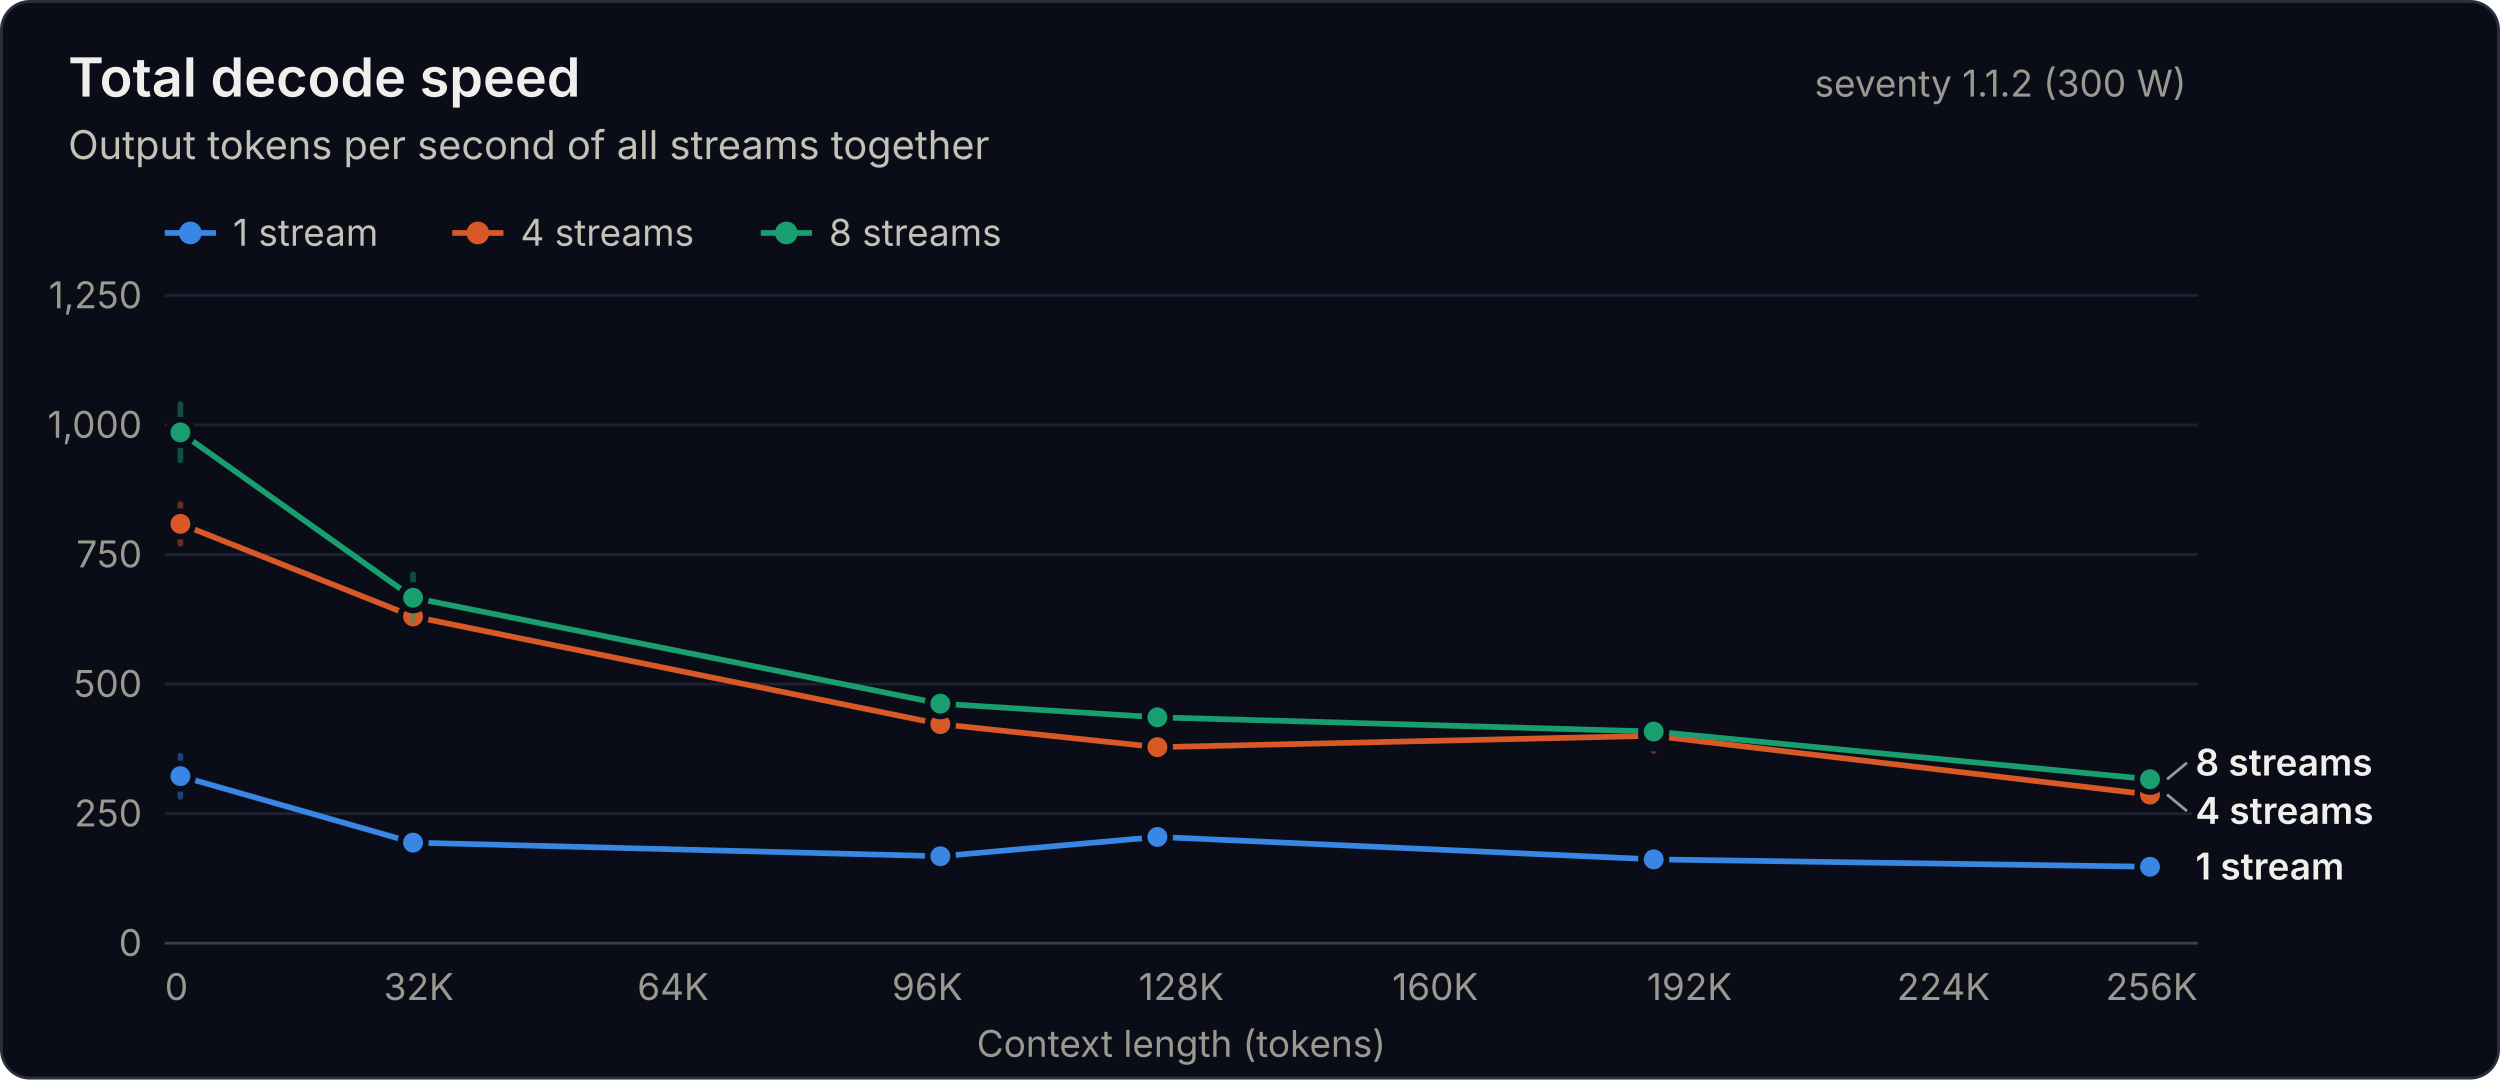
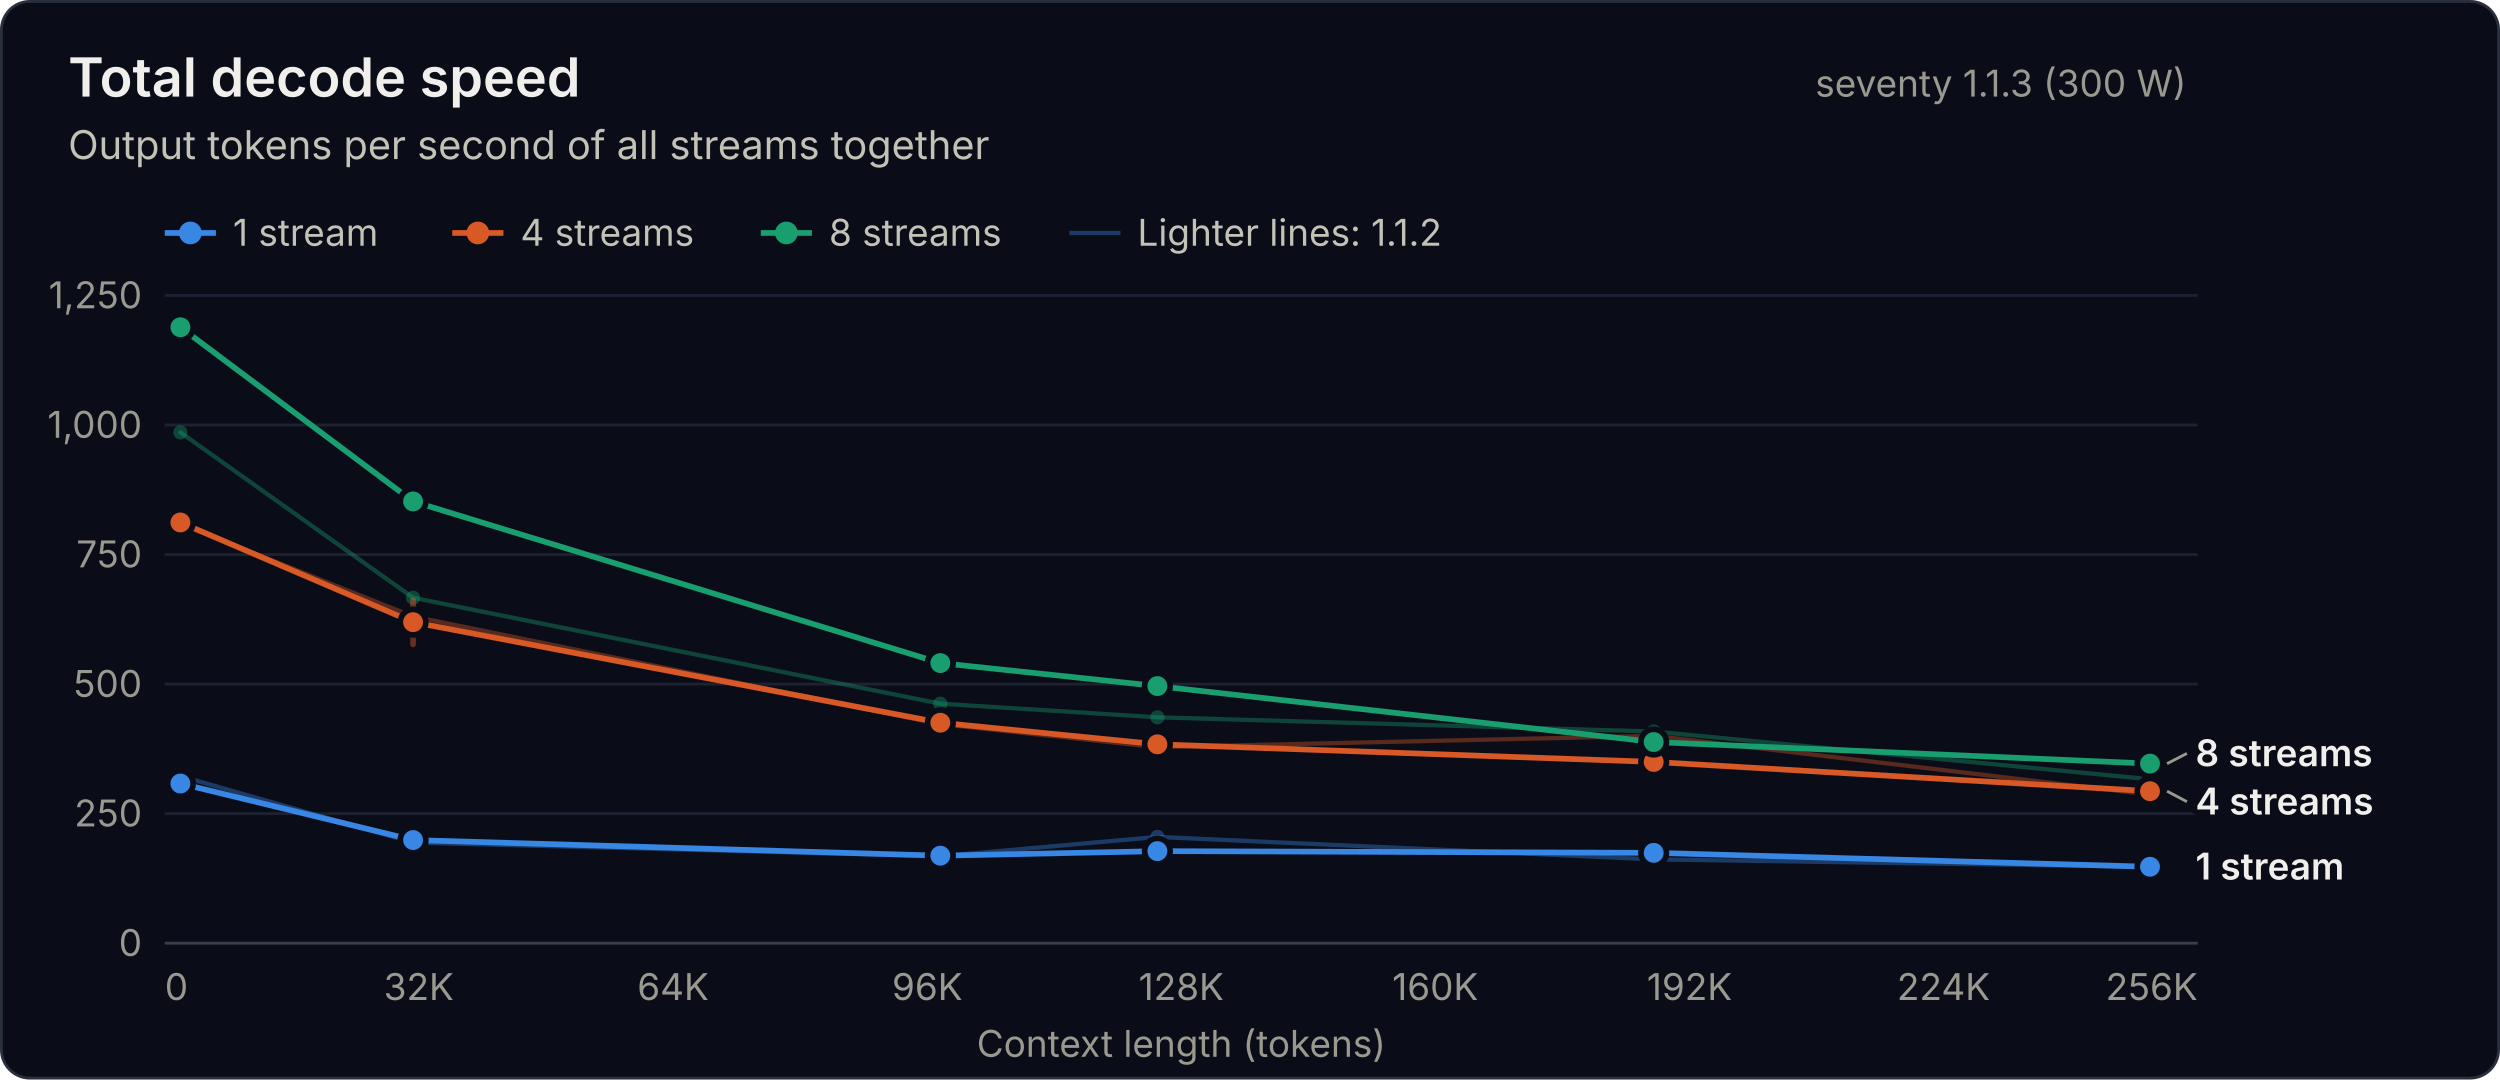
<svg xmlns="http://www.w3.org/2000/svg" viewBox="0 0 880 380" width="880" height="380" font-family="Inter, system-ui, -apple-system, 'Segoe UI', Helvetica, Arial, sans-serif" role="img" aria-label="Total decode speed">
  <rect x="0.5" y="0.5" width="879" height="379" rx="10" fill="#0a0d18" stroke="#2a2f3d" />
  <text x="24.0" y="34.0" font-size="19" font-weight="600" fill="#f0efec" text-anchor="start">Total decode speed</text>
  <text x="24.0" y="56.0" font-size="14" font-weight="400" fill="#c3c2b7" text-anchor="start">Output tokens per second of all streams together</text>
-   <text x="769.6" y="34.0" font-size="13" font-weight="400" fill="#9a998f" text-anchor="end">seventy 1.1.2 (300 W)</text>
+   <text x="769.6" y="34.0" font-size="13" font-weight="400" fill="#9a998f" text-anchor="end">seventy 1.1.3 (300 W)</text>
  <line x1="58" x2="773.6" y1="332.0" y2="332.0" stroke="#3a3f4e" stroke-width="1" />
  <text x="50.0" y="336.5" font-size="13" font-weight="400" fill="#9a998f" text-anchor="end">0</text>
  <line x1="58" x2="773.6" y1="286.4" y2="286.4" stroke="#1d2130" stroke-width="1" />
  <text x="50.0" y="290.9" font-size="13" font-weight="400" fill="#9a998f" text-anchor="end">250</text>
  <line x1="58" x2="773.6" y1="240.8" y2="240.8" stroke="#1d2130" stroke-width="1" />
  <text x="50.0" y="245.3" font-size="13" font-weight="400" fill="#9a998f" text-anchor="end">500</text>
  <line x1="58" x2="773.6" y1="195.2" y2="195.2" stroke="#1d2130" stroke-width="1" />
  <text x="50.0" y="199.7" font-size="13" font-weight="400" fill="#9a998f" text-anchor="end">750</text>
  <line x1="58" x2="773.6" y1="149.6" y2="149.6" stroke="#1d2130" stroke-width="1" />
  <text x="50.0" y="154.1" font-size="13" font-weight="400" fill="#9a998f" text-anchor="end">1,000</text>
  <line x1="58" x2="773.6" y1="104.0" y2="104.0" stroke="#1d2130" stroke-width="1" />
  <text x="50.0" y="108.5" font-size="13" font-weight="400" fill="#9a998f" text-anchor="end">1,250</text>
  <text x="58.0" y="352.0" font-size="13" font-weight="400" fill="#9a998f" text-anchor="start">0</text>
  <text x="147.4" y="352.0" font-size="13" font-weight="400" fill="#9a998f" text-anchor="middle">32K</text>
  <text x="236.9" y="352.0" font-size="13" font-weight="400" fill="#9a998f" text-anchor="middle">64K</text>
  <text x="326.4" y="352.0" font-size="13" font-weight="400" fill="#9a998f" text-anchor="middle">96K</text>
  <text x="415.8" y="352.0" font-size="13" font-weight="400" fill="#9a998f" text-anchor="middle">128K</text>
  <text x="505.2" y="352.0" font-size="13" font-weight="400" fill="#9a998f" text-anchor="middle">160K</text>
  <text x="594.7" y="352.0" font-size="13" font-weight="400" fill="#9a998f" text-anchor="middle">192K</text>
  <text x="684.1" y="352.0" font-size="13" font-weight="400" fill="#9a998f" text-anchor="middle">224K</text>
  <text x="773.6" y="352.0" font-size="13" font-weight="400" fill="#9a998f" text-anchor="end">256K</text>
  <text x="415.8" y="372.0" font-size="13" font-weight="400" fill="#9a998f" text-anchor="middle">Context length (tokens)</text>
-   <polyline points="63.5,273.2 145.4,296.6 331.0,301.4 407.4,294.6 582.1,302.5 756.8,305.1" fill="none" stroke="#3987e5" stroke-width="2" stroke-linejoin="round" stroke-linecap="round" />
-   <line x1="63.5" x2="63.5" y1="280.5" y2="266.0" stroke="#3987e5" stroke-opacity="0.45" stroke-width="2" stroke-linecap="round" />
-   <circle cx="63.5" cy="273.2" r="4.5" fill="#3987e5" stroke="#0a0d18" stroke-width="2" />
-   <line x1="145.4" x2="145.4" y1="298.5" y2="294.6" stroke="#3987e5" stroke-opacity="0.45" stroke-width="2" stroke-linecap="round" />
-   <circle cx="145.4" cy="296.6" r="4.5" fill="#3987e5" stroke="#0a0d18" stroke-width="2" />
-   <circle cx="331.0" cy="301.4" r="4.5" fill="#3987e5" stroke="#0a0d18" stroke-width="2" />
-   <line x1="407.4" x2="407.4" y1="298.7" y2="290.4" stroke="#3987e5" stroke-opacity="0.45" stroke-width="2" stroke-linecap="round" />
-   <circle cx="407.4" cy="294.6" r="4.5" fill="#3987e5" stroke="#0a0d18" stroke-width="2" />
-   <line x1="582.1" x2="582.1" y1="306.9" y2="298.1" stroke="#3987e5" stroke-opacity="0.45" stroke-width="2" stroke-linecap="round" />
-   <circle cx="582.1" cy="302.5" r="4.5" fill="#3987e5" stroke="#0a0d18" stroke-width="2" />
-   <line x1="756.8" x2="756.8" y1="307.4" y2="302.7" stroke="#3987e5" stroke-opacity="0.45" stroke-width="2" stroke-linecap="round" />
+   <polyline points="63.5,273.2 145.4,296.6 331.0,301.4 407.4,294.6 582.1,302.5 756.8,305.1" fill="none" stroke="#3987e5" stroke-opacity="0.38" stroke-width="1.5" stroke-linejoin="round" stroke-linecap="round" />
+   <circle cx="63.5" cy="273.2" r="2.5" fill="#3987e5" fill-opacity="0.38" />
+   <circle cx="145.4" cy="296.6" r="2.5" fill="#3987e5" fill-opacity="0.38" />
+   <circle cx="331.0" cy="301.4" r="2.5" fill="#3987e5" fill-opacity="0.38" />
+   <circle cx="407.4" cy="294.6" r="2.5" fill="#3987e5" fill-opacity="0.38" />
+   <circle cx="582.1" cy="302.5" r="2.5" fill="#3987e5" fill-opacity="0.38" />
+   <circle cx="756.8" cy="305.1" r="2.5" fill="#3987e5" fill-opacity="0.38" />
+   <polyline points="63.5,184.4 145.4,217.0 331.0,254.9 407.4,263.0 582.1,259.0 756.8,279.7" fill="none" stroke="#d95926" stroke-opacity="0.38" stroke-width="1.5" stroke-linejoin="round" stroke-linecap="round" />
+   <circle cx="63.5" cy="184.4" r="2.5" fill="#d95926" fill-opacity="0.38" />
+   <circle cx="145.4" cy="217.0" r="2.5" fill="#d95926" fill-opacity="0.38" />
+   <circle cx="331.0" cy="254.9" r="2.5" fill="#d95926" fill-opacity="0.38" />
+   <circle cx="407.4" cy="263.0" r="2.5" fill="#d95926" fill-opacity="0.38" />
+   <circle cx="582.1" cy="259.0" r="2.5" fill="#d95926" fill-opacity="0.38" />
+   <circle cx="756.8" cy="279.7" r="2.5" fill="#d95926" fill-opacity="0.38" />
+   <polyline points="63.5,152.2 145.4,210.4 331.0,247.7 407.4,252.5 582.1,257.5 756.8,274.3" fill="none" stroke="#199e70" stroke-opacity="0.38" stroke-width="1.5" stroke-linejoin="round" stroke-linecap="round" />
+   <circle cx="63.5" cy="152.2" r="2.5" fill="#199e70" fill-opacity="0.38" />
+   <circle cx="145.4" cy="210.4" r="2.5" fill="#199e70" fill-opacity="0.38" />
+   <circle cx="331.0" cy="247.7" r="2.5" fill="#199e70" fill-opacity="0.38" />
+   <circle cx="407.4" cy="252.5" r="2.5" fill="#199e70" fill-opacity="0.38" />
+   <circle cx="582.1" cy="257.5" r="2.5" fill="#199e70" fill-opacity="0.38" />
+   <circle cx="756.8" cy="274.3" r="2.5" fill="#199e70" fill-opacity="0.38" />
+   <polyline points="63.5,275.8 145.4,295.7 331.0,301.2 407.4,299.6 582.1,300.2 756.8,305.1" fill="none" stroke="#3987e5" stroke-width="2" stroke-linejoin="round" stroke-linecap="round" />
+   <line x1="63.5" x2="63.5" y1="279.3" y2="272.3" stroke="#3987e5" stroke-opacity="0.45" stroke-width="2" stroke-linecap="round" />
+   <circle cx="63.5" cy="275.8" r="4.5" fill="#3987e5" stroke="#0a0d18" stroke-width="2" />
+   <line x1="145.4" x2="145.4" y1="299.2" y2="292.2" stroke="#3987e5" stroke-opacity="0.45" stroke-width="2" stroke-linecap="round" />
+   <circle cx="145.4" cy="295.7" r="4.5" fill="#3987e5" stroke="#0a0d18" stroke-width="2" />
+   <line x1="331.0" x2="331.0" y1="303.8" y2="298.5" stroke="#3987e5" stroke-opacity="0.45" stroke-width="2" stroke-linecap="round" />
+   <circle cx="331.0" cy="301.2" r="4.5" fill="#3987e5" stroke="#0a0d18" stroke-width="2" />
+   <line x1="407.4" x2="407.4" y1="302.0" y2="297.3" stroke="#3987e5" stroke-opacity="0.45" stroke-width="2" stroke-linecap="round" />
+   <circle cx="407.4" cy="299.6" r="4.5" fill="#3987e5" stroke="#0a0d18" stroke-width="2" />
+   <line x1="582.1" x2="582.1" y1="301.1" y2="299.2" stroke="#3987e5" stroke-opacity="0.45" stroke-width="2" stroke-linecap="round" />
+   <circle cx="582.1" cy="300.2" r="4.5" fill="#3987e5" stroke="#0a0d18" stroke-width="2" />
+   <line x1="756.8" x2="756.8" y1="305.8" y2="304.3" stroke="#3987e5" stroke-opacity="0.45" stroke-width="2" stroke-linecap="round" />
  <circle cx="756.8" cy="305.1" r="4.5" fill="#3987e5" stroke="#0a0d18" stroke-width="2" />
-   <polyline points="63.5,184.4 145.4,217.0 331.0,254.9 407.4,263.0 582.1,259.0 756.8,279.7" fill="none" stroke="#d95926" stroke-width="2" stroke-linejoin="round" stroke-linecap="round" />
-   <line x1="63.5" x2="63.5" y1="191.4" y2="177.4" stroke="#d95926" stroke-opacity="0.45" stroke-width="2" stroke-linecap="round" />
-   <circle cx="63.5" cy="184.4" r="4.5" fill="#d95926" stroke="#0a0d18" stroke-width="2" />
-   <line x1="145.4" x2="145.4" y1="219.2" y2="214.8" stroke="#d95926" stroke-opacity="0.45" stroke-width="2" stroke-linecap="round" />
-   <circle cx="145.4" cy="217.0" r="4.5" fill="#d95926" stroke="#0a0d18" stroke-width="2" />
-   <line x1="331.0" x2="331.0" y1="255.8" y2="254.0" stroke="#d95926" stroke-opacity="0.45" stroke-width="2" stroke-linecap="round" />
-   <circle cx="331.0" cy="254.9" r="4.5" fill="#d95926" stroke="#0a0d18" stroke-width="2" />
-   <line x1="407.4" x2="407.4" y1="264.1" y2="261.8" stroke="#d95926" stroke-opacity="0.45" stroke-width="2" stroke-linecap="round" />
-   <circle cx="407.4" cy="263.0" r="4.5" fill="#d95926" stroke="#0a0d18" stroke-width="2" />
-   <line x1="582.1" x2="582.1" y1="264.4" y2="253.6" stroke="#d95926" stroke-opacity="0.45" stroke-width="2" stroke-linecap="round" />
-   <circle cx="582.1" cy="259.0" r="4.5" fill="#d95926" stroke="#0a0d18" stroke-width="2" />
-   <line x1="756.8" x2="756.8" y1="282.8" y2="276.6" stroke="#d95926" stroke-opacity="0.45" stroke-width="2" stroke-linecap="round" />
-   <circle cx="756.8" cy="279.7" r="4.5" fill="#d95926" stroke="#0a0d18" stroke-width="2" />
-   <polyline points="63.5,152.2 145.4,210.4 331.0,247.7 407.4,252.5 582.1,257.5 756.8,274.3" fill="none" stroke="#199e70" stroke-width="2" stroke-linejoin="round" stroke-linecap="round" />
-   <line x1="63.5" x2="63.5" y1="162.1" y2="142.2" stroke="#199e70" stroke-opacity="0.45" stroke-width="2" stroke-linecap="round" />
-   <circle cx="63.5" cy="152.2" r="4.5" fill="#199e70" stroke="#0a0d18" stroke-width="2" />
-   <line x1="145.4" x2="145.4" y1="218.6" y2="202.2" stroke="#199e70" stroke-opacity="0.45" stroke-width="2" stroke-linecap="round" />
-   <circle cx="145.4" cy="210.4" r="4.5" fill="#199e70" stroke="#0a0d18" stroke-width="2" />
-   <line x1="331.0" x2="331.0" y1="249.3" y2="246.1" stroke="#199e70" stroke-opacity="0.45" stroke-width="2" stroke-linecap="round" />
-   <circle cx="331.0" cy="247.7" r="4.5" fill="#199e70" stroke="#0a0d18" stroke-width="2" />
-   <line x1="407.4" x2="407.4" y1="255.4" y2="249.6" stroke="#199e70" stroke-opacity="0.45" stroke-width="2" stroke-linecap="round" />
-   <circle cx="407.4" cy="252.5" r="4.5" fill="#199e70" stroke="#0a0d18" stroke-width="2" />
-   <line x1="582.1" x2="582.1" y1="261.5" y2="253.5" stroke="#199e70" stroke-opacity="0.45" stroke-width="2" stroke-linecap="round" />
-   <circle cx="582.1" cy="257.5" r="4.5" fill="#199e70" stroke="#0a0d18" stroke-width="2" />
-   <line x1="756.8" x2="756.8" y1="277.3" y2="271.4" stroke="#199e70" stroke-opacity="0.45" stroke-width="2" stroke-linecap="round" />
-   <circle cx="756.8" cy="274.3" r="4.5" fill="#199e70" stroke="#0a0d18" stroke-width="2" />
-   <line x1="762.8" y1="274.3" x2="769.8" y2="268.5" stroke="#9a998f" stroke-width="1" />
-   <text x="772.8" y="273.0" font-size="13" font-weight="600" fill="#f0efec" text-anchor="start" paint-order="stroke" stroke="#0a0d18" stroke-width="4" stroke-linejoin="round">8 streams</text>
-   <line x1="762.8" y1="279.7" x2="769.8" y2="285.5" stroke="#9a998f" stroke-width="1" />
-   <text x="772.8" y="290.0" font-size="13" font-weight="600" fill="#f0efec" text-anchor="start" paint-order="stroke" stroke="#0a0d18" stroke-width="4" stroke-linejoin="round">4 streams</text>
+   <polyline points="63.5,183.9 145.4,219.0 331.0,254.4 407.4,262.0 582.1,268.2 756.8,278.5" fill="none" stroke="#d95926" stroke-width="2" stroke-linejoin="round" stroke-linecap="round" />
+   <line x1="63.5" x2="63.5" y1="186.8" y2="181.0" stroke="#d95926" stroke-opacity="0.45" stroke-width="2" stroke-linecap="round" />
+   <circle cx="63.5" cy="183.9" r="4.5" fill="#d95926" stroke="#0a0d18" stroke-width="2" />
+   <line x1="145.4" x2="145.4" y1="226.8" y2="211.3" stroke="#d95926" stroke-opacity="0.45" stroke-width="2" stroke-linecap="round" />
+   <circle cx="145.4" cy="219.0" r="4.5" fill="#d95926" stroke="#0a0d18" stroke-width="2" />
+   <circle cx="331.0" cy="254.4" r="4.5" fill="#d95926" stroke="#0a0d18" stroke-width="2" />
+   <circle cx="407.4" cy="262.0" r="4.5" fill="#d95926" stroke="#0a0d18" stroke-width="2" />
+   <line x1="582.1" x2="582.1" y1="270.8" y2="265.7" stroke="#d95926" stroke-opacity="0.45" stroke-width="2" stroke-linecap="round" />
+   <circle cx="582.1" cy="268.2" r="4.5" fill="#d95926" stroke="#0a0d18" stroke-width="2" />
+   <circle cx="756.8" cy="278.5" r="4.5" fill="#d95926" stroke="#0a0d18" stroke-width="2" />
+   <polyline points="63.5,115.2 145.4,176.5 331.0,233.4 407.4,241.5 582.1,261.2 756.8,268.8" fill="none" stroke="#199e70" stroke-width="2" stroke-linejoin="round" stroke-linecap="round" />
+   <circle cx="63.5" cy="115.2" r="4.5" fill="#199e70" stroke="#0a0d18" stroke-width="2" />
+   <line x1="145.4" x2="145.4" y1="179.3" y2="173.6" stroke="#199e70" stroke-opacity="0.45" stroke-width="2" stroke-linecap="round" />
+   <circle cx="145.4" cy="176.5" r="4.5" fill="#199e70" stroke="#0a0d18" stroke-width="2" />
+   <line x1="331.0" x2="331.0" y1="234.5" y2="232.3" stroke="#199e70" stroke-opacity="0.45" stroke-width="2" stroke-linecap="round" />
+   <circle cx="331.0" cy="233.4" r="4.5" fill="#199e70" stroke="#0a0d18" stroke-width="2" />
+   <circle cx="407.4" cy="241.5" r="4.5" fill="#199e70" stroke="#0a0d18" stroke-width="2" />
+   <line x1="582.1" x2="582.1" y1="262.1" y2="260.2" stroke="#199e70" stroke-opacity="0.45" stroke-width="2" stroke-linecap="round" />
+   <circle cx="582.1" cy="261.2" r="4.5" fill="#199e70" stroke="#0a0d18" stroke-width="2" />
+   <circle cx="756.8" cy="268.8" r="4.5" fill="#199e70" stroke="#0a0d18" stroke-width="2" />
+   <line x1="762.8" y1="268.8" x2="769.8" y2="265.2" stroke="#9a998f" stroke-width="1" />
+   <text x="772.8" y="269.7" font-size="13" font-weight="600" fill="#f0efec" text-anchor="start" paint-order="stroke" stroke="#0a0d18" stroke-width="4" stroke-linejoin="round">8 streams</text>
+   <line x1="762.8" y1="278.5" x2="769.8" y2="282.2" stroke="#9a998f" stroke-width="1" />
+   <text x="772.8" y="286.7" font-size="13" font-weight="600" fill="#f0efec" text-anchor="start" paint-order="stroke" stroke="#0a0d18" stroke-width="4" stroke-linejoin="round">4 streams</text>
  <text x="772.8" y="309.6" font-size="13" font-weight="600" fill="#f0efec" text-anchor="start" paint-order="stroke" stroke="#0a0d18" stroke-width="4" stroke-linejoin="round">1 stream</text>
  <line x1="58" x2="76" y1="82" y2="82" stroke="#3987e5" stroke-width="2" />
  <circle cx="67" cy="82" r="4" fill="#3987e5" />
  <text x="82.0" y="86.5" font-size="13" font-weight="400" fill="#c3c2b7" text-anchor="start">1 stream</text>
  <line x1="159.2" x2="177.2" y1="82" y2="82" stroke="#d95926" stroke-width="2" />
  <circle cx="168.2" cy="82" r="4" fill="#d95926" />
  <text x="183.2" y="86.5" font-size="13" font-weight="400" fill="#c3c2b7" text-anchor="start">4 streams</text>
  <line x1="267.8" x2="285.8" y1="82" y2="82" stroke="#199e70" stroke-width="2" />
  <circle cx="276.8" cy="82" r="4" fill="#199e70" />
  <text x="291.8" y="86.5" font-size="13" font-weight="400" fill="#c3c2b7" text-anchor="start">8 streams</text>
+   <line x1="376.4" x2="394.4" y1="82" y2="82" stroke="#3987e5" stroke-opacity="0.38" stroke-width="1.5" />
+   <text x="400.4" y="86.5" font-size="13" font-weight="400" fill="#c3c2b7" text-anchor="start">Lighter lines: 1.1.2</text>
</svg>
